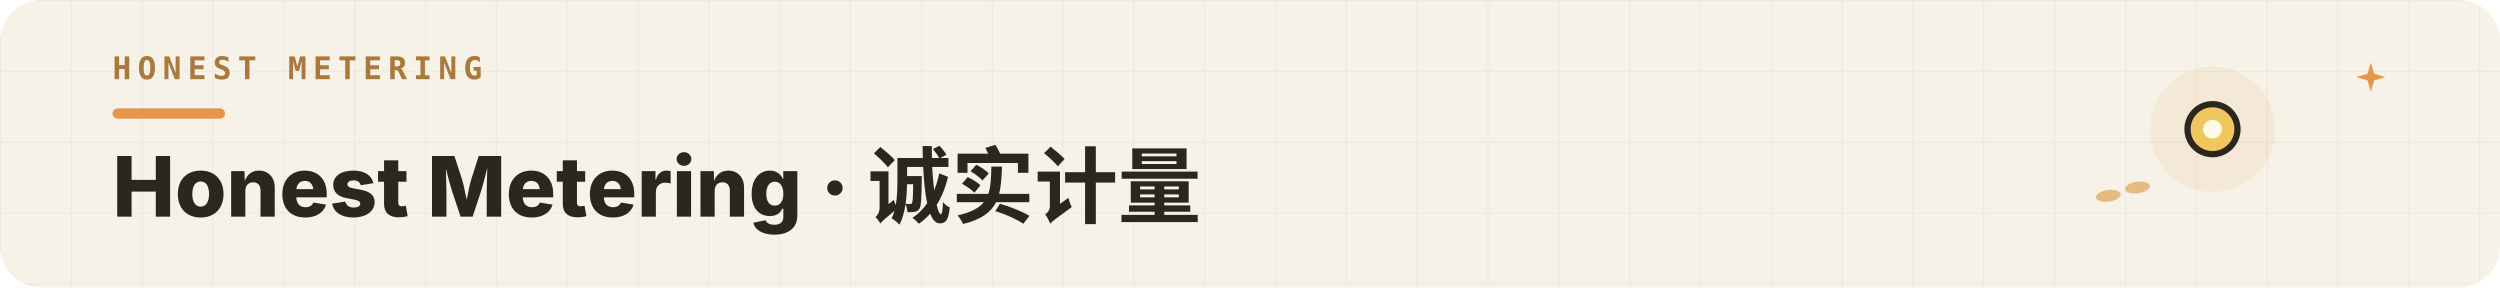
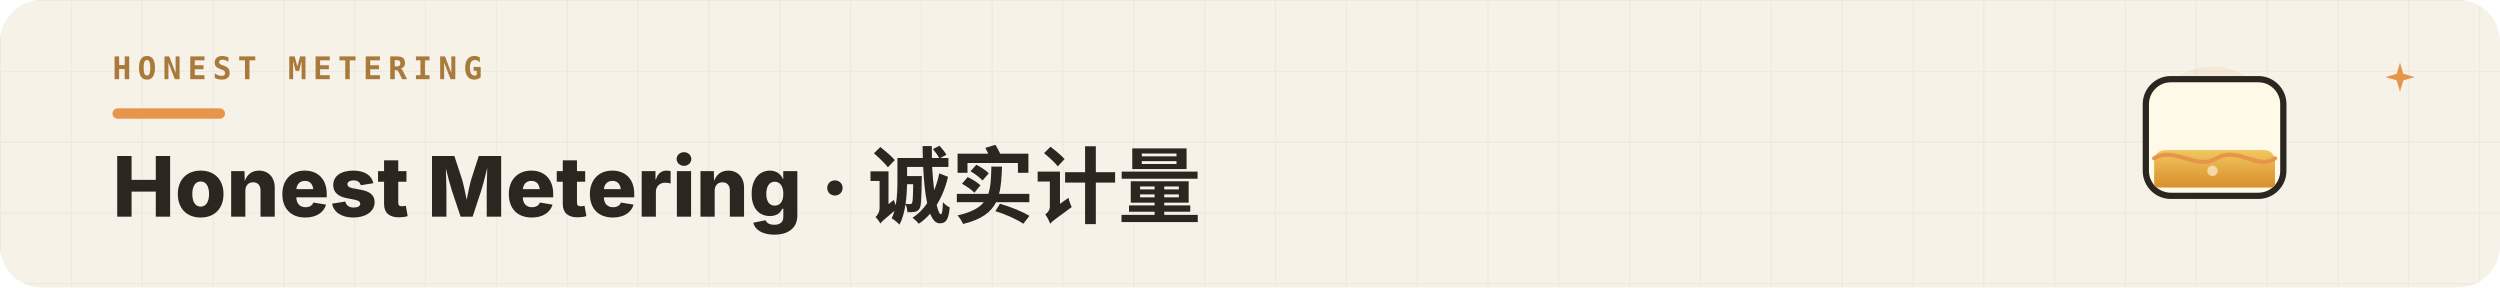
<svg xmlns="http://www.w3.org/2000/svg" width="1200" height="138" viewBox="0 0 1200 138" role="img" aria-label="Honest Metering · 诚实计量">
  <defs>
    <pattern id="g" width="34" height="34" patternUnits="userSpaceOnUse">
      <path d="M34 0H0V34" fill="none" stroke="#2B2620" stroke-opacity="0.045" />
    </pattern>
+     <linearGradient id="wg" x1="0" y1="1" x2="0" y2="0">
+       <stop offset="0" stop-color="#D98E2B" />
+       <stop offset="1" stop-color="#F0C75F" />
+     </linearGradient>
  </defs>
  <rect width="1200" height="138" rx="20" fill="#F6F2E8" />
  <rect width="1200" height="138" rx="20" fill="url(#g)" />
  <text x="54" y="38" font-family="ui-monospace, 'SF Mono', Menlo, monospace" font-size="15" font-weight="700" letter-spacing="3" fill="#A97A3B">HONEST METERING</text>
  <rect x="54" y="52" width="54" height="5" rx="2.5" fill="#E8954C" />
  <text x="54" y="104" font-family="-apple-system, BlinkMacSystemFont, 'Segoe UI', 'PingFang SC', sans-serif" font-size="40" font-weight="800" fill="#2B2620">Honest Metering · 诚实计量</text>
  <circle cx="1062" cy="62" r="30" fill="#E8954C" opacity="0.12" />
-   <circle cx="1062" cy="62" r="12" fill="#F0C75F" stroke="#2B2620" stroke-width="3" />
-   <circle cx="1062" cy="62" r="4.5" fill="#FFF9E8" />
-   <ellipse cx="1012" cy="94" rx="6" ry="2.8" fill="#D98E2B" opacity="0.55" transform="rotate(-8 1012 94)" />
-   <ellipse cx="1026" cy="90" rx="6" ry="2.8" fill="#D98E2B" opacity="0.55" transform="rotate(-8 1026 90)" />
-   <path d="M1138 30 L1139.6 35.4 L1145 37 L1139.6 38.6 L1138 44 L1136.4 38.6 L1131 37 L1136.4 35.4 Z" fill="#E8954C" />
+   <rect x="1030" y="38" width="66" height="56" rx="12" fill="#FFF9E8" stroke="#2B2620" stroke-width="3" />
+   <path d="M1034 88 L1034 78 Q1034 72 1040 72 L1086 72 Q1092 72 1092 78 L1092 88 Q1092 90 1090 90 L1036 90 Q1034 90 1034 88 Z" fill="url(#wg)" />
+   <path d="M1034 76 C1044 70 1054 82 1064 76 C1074 70 1084 82 1092 76" fill="none" stroke="#E8954C" stroke-width="2" stroke-linecap="round" />
+   <circle cx="1062" cy="82" r="2.5" fill="#FFF9E8" opacity="0.6" />
+   <path d="M1152 30 L1153.6 35.4 L1159 37 L1153.6 38.6 L1152 44 L1150.4 38.6 L1145 37 L1150.4 35.4 Z" fill="#E8954C" />
</svg>
